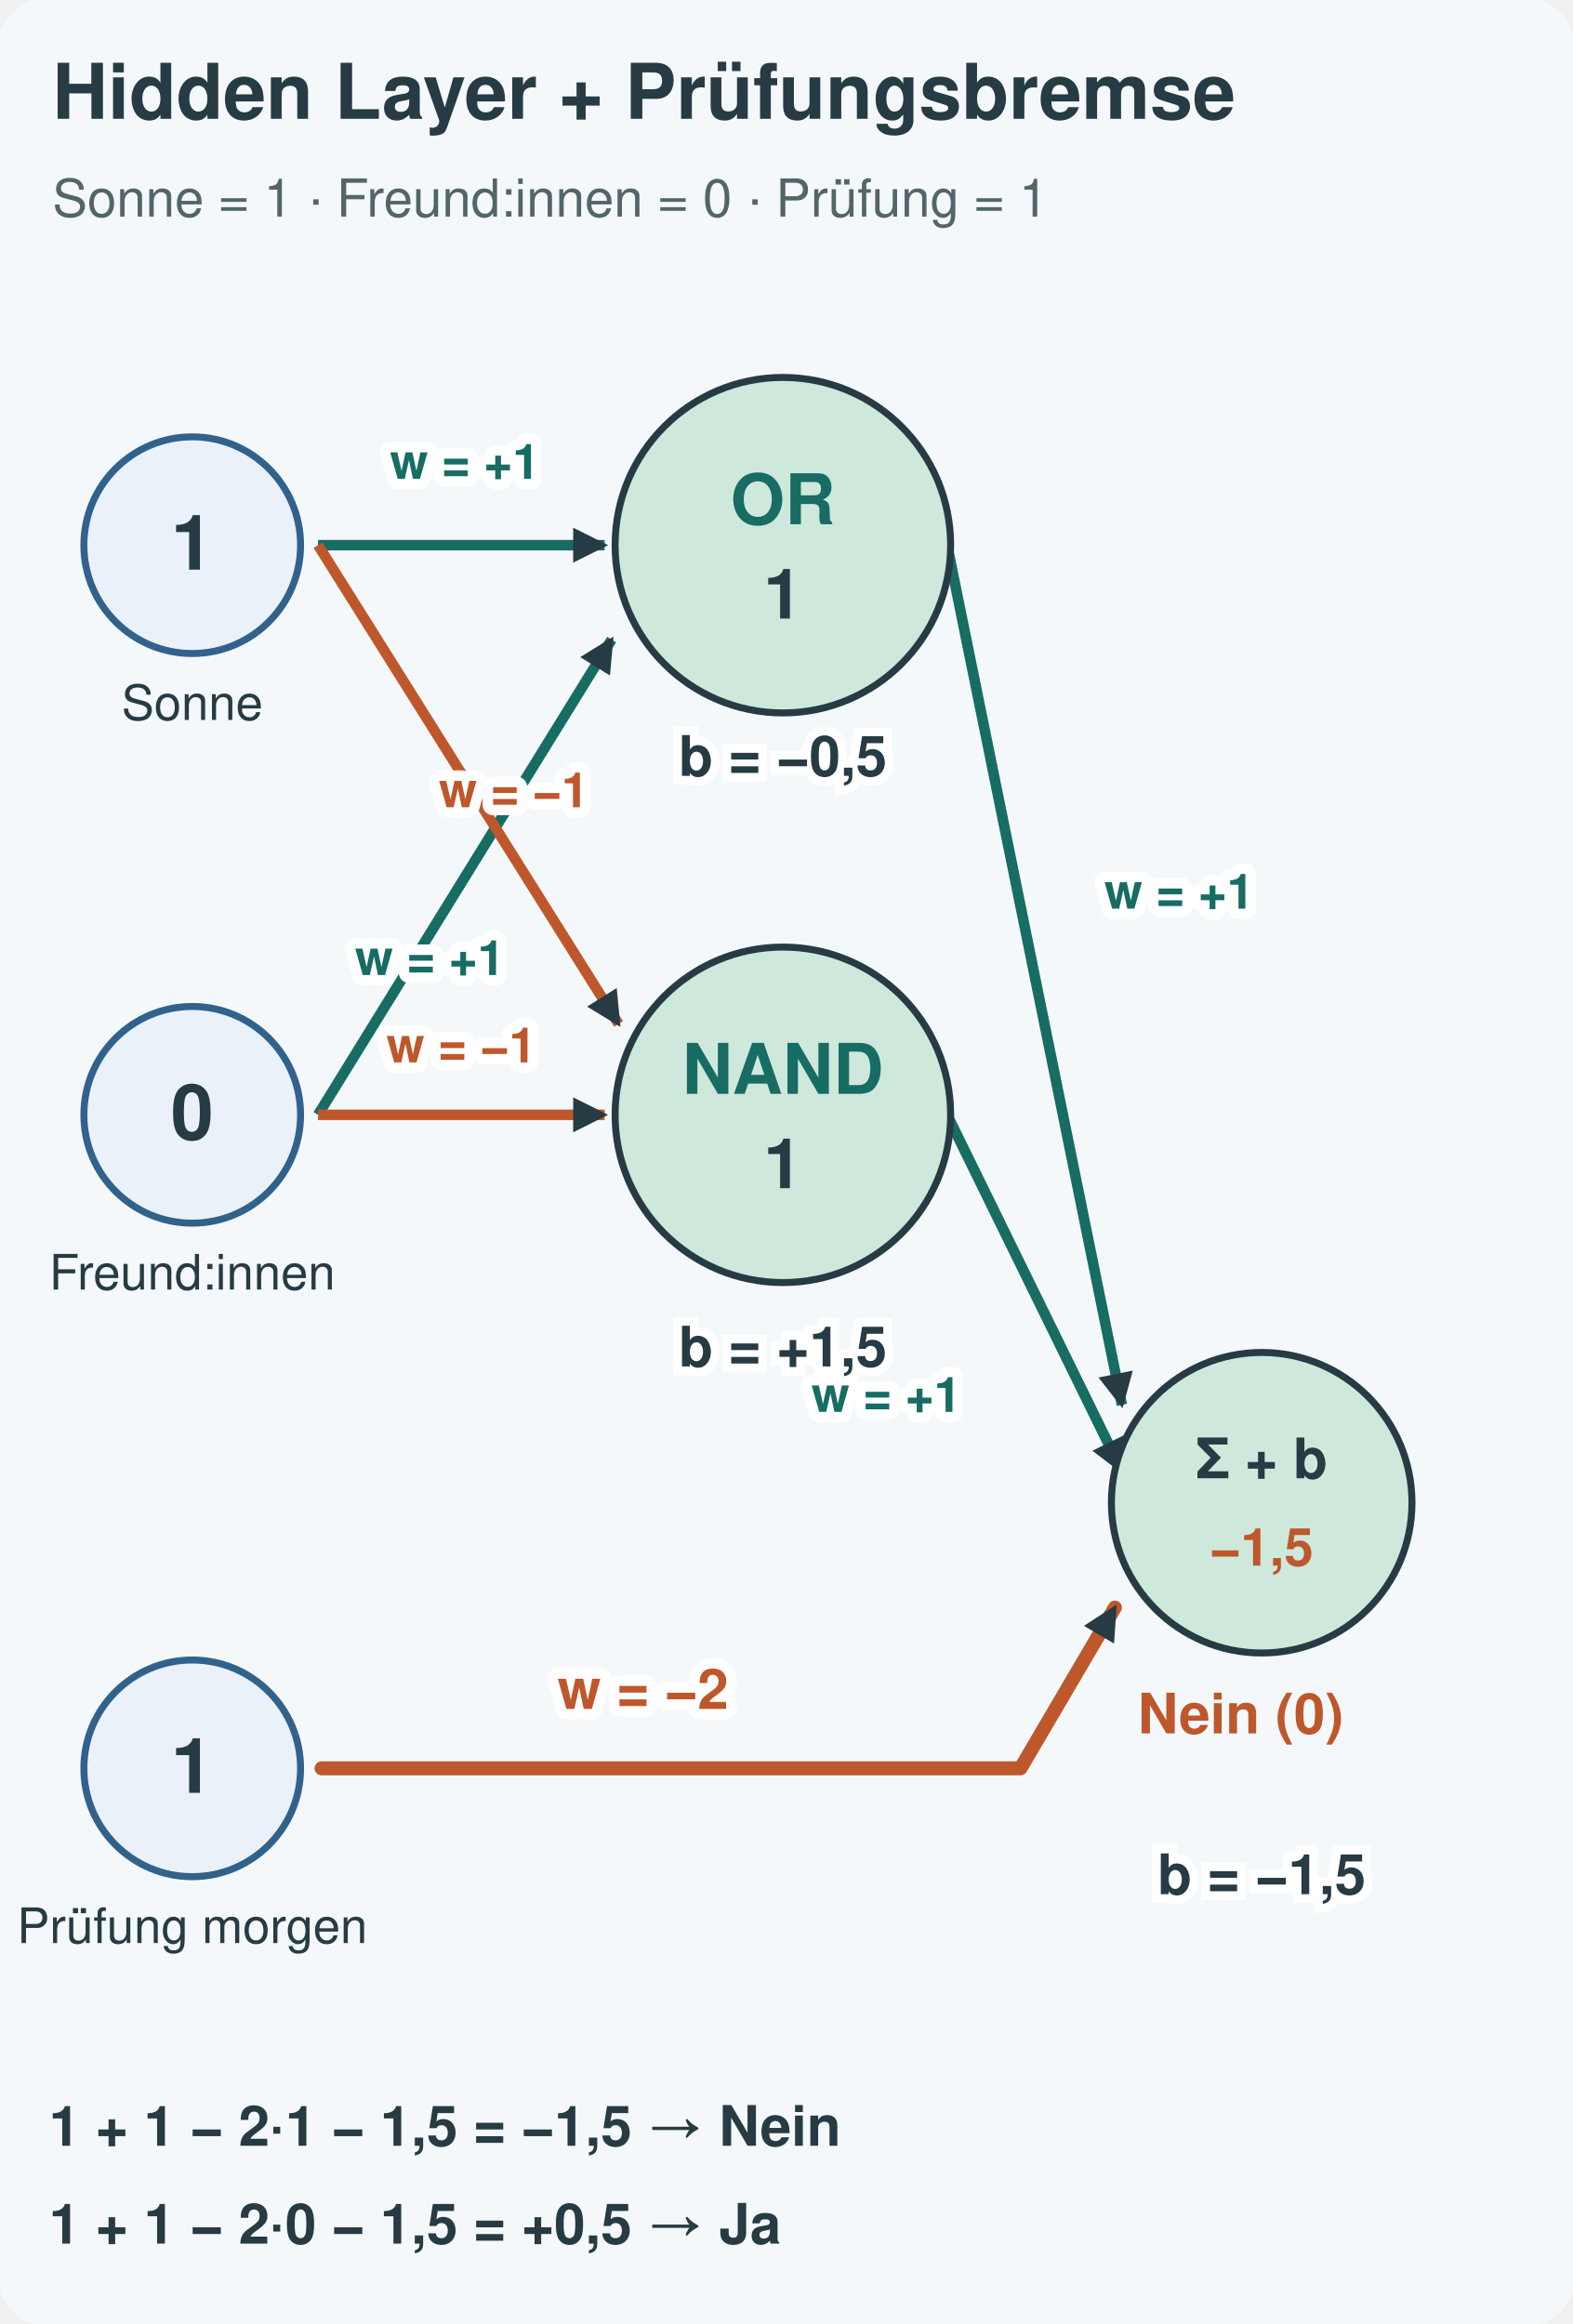
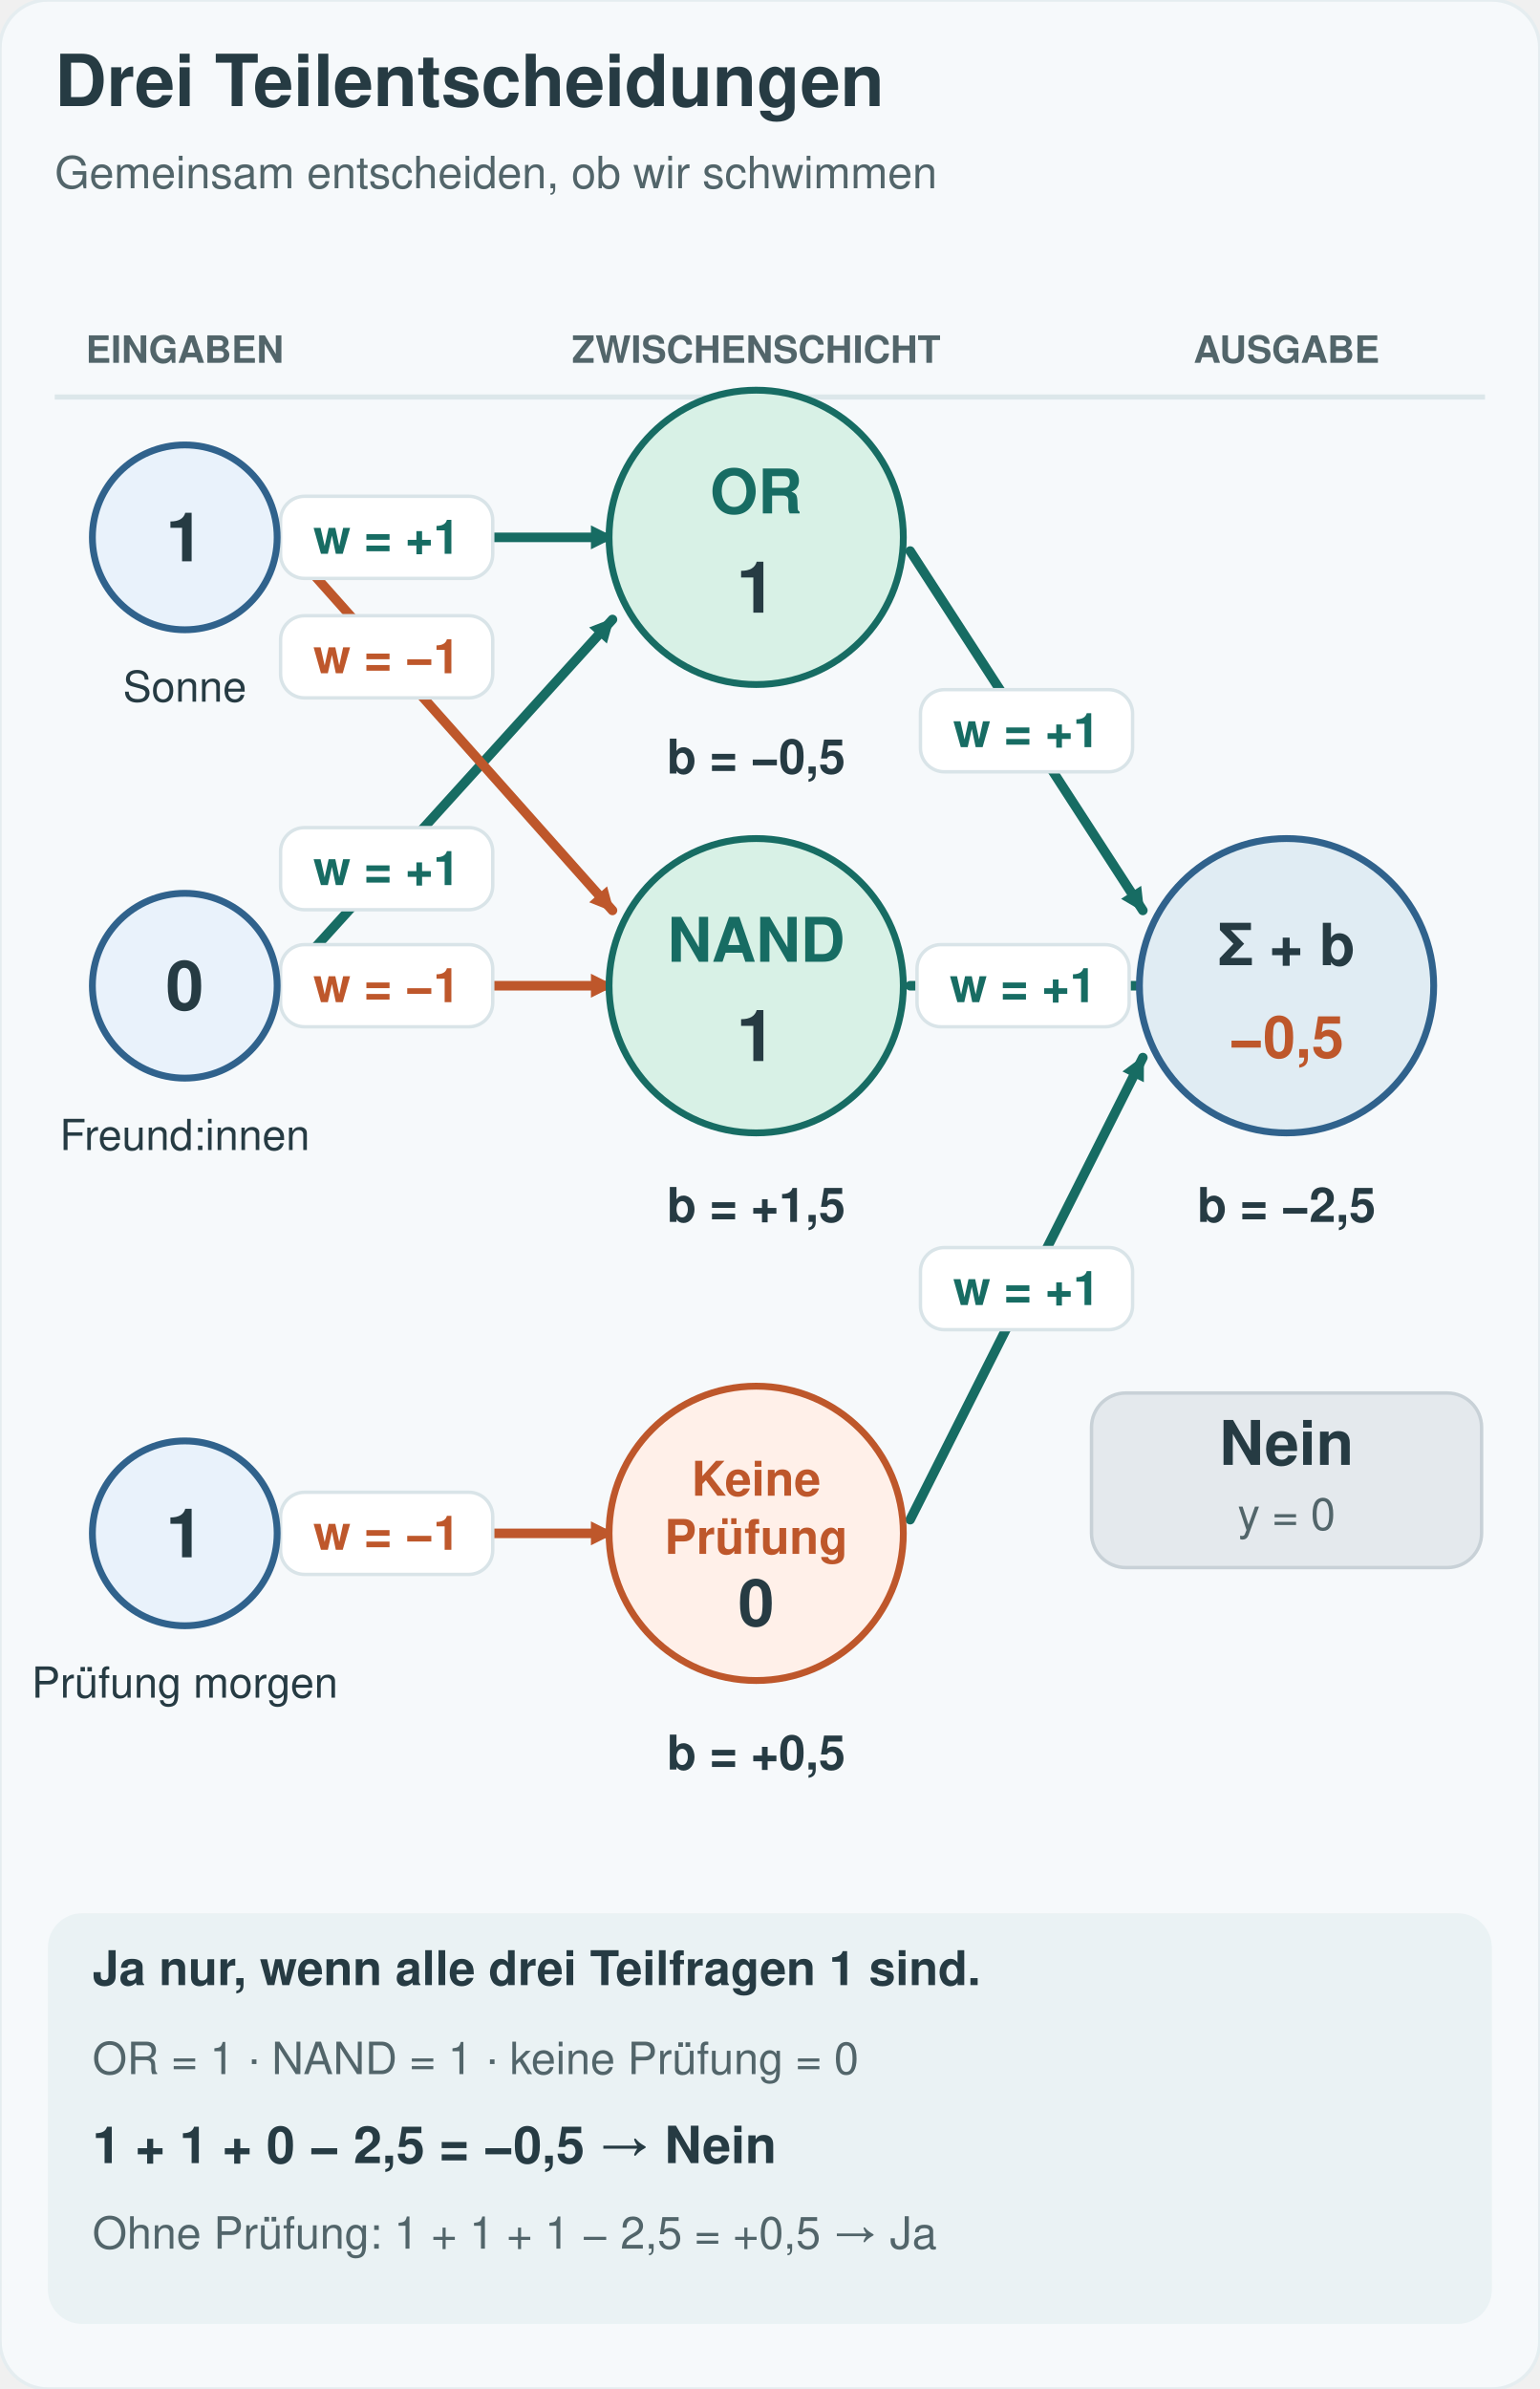
- <svg xmlns="http://www.w3.org/2000/svg" width="450" height="665" viewBox="0 0 450 665" font-family="Helvetica,Arial,sans-serif" role="img" aria-labelledby="title description">
+ <svg xmlns="http://www.w3.org/2000/svg" width="450" height="698" viewBox="0 0 450 698" font-family="Helvetica,Arial,sans-serif" role="img" aria-labelledby="title description">
  <defs>
-     <marker id="arr" markerUnits="userSpaceOnUse" viewBox="0 0 10 10" refX="9" refY="5" markerWidth="10" markerHeight="10" orient="auto">
-       <path d="M0,0 L10,5 L0,10 z" fill="#263b43" />
+     <marker id="arrPos" markerUnits="userSpaceOnUse" viewBox="0 0 10 10" refX="9" refY="5" markerWidth="7" markerHeight="7" orient="auto">
+       <path d="M0 0L10 5L0 10Z" fill="#176c63" />
+     </marker>
+     <marker id="arrNeg" markerUnits="userSpaceOnUse" viewBox="0 0 10 10" refX="9" refY="5" markerWidth="7" markerHeight="7" orient="auto">
+       <path d="M0 0L10 5L0 10Z" fill="#be572b" />
+     </marker>
+     <marker id="arrResult" markerUnits="userSpaceOnUse" viewBox="0 0 10 10" refX="9" refY="5" markerWidth="9" markerHeight="9" orient="auto">
+       <path d="M0 0L10 5L0 10Z" fill="#263b43" />
    </marker>
  </defs>
-   <rect x="0" y="0" width="450" height="665" rx="14" fill="#f4f8fa" stroke="#f4f8fa" stroke-width="1.5" />
-   <text x="15" y="34" font-size="22" fill="#263b43" font-weight="700" text-anchor="start">Hidden Layer + Prüfungsbremse</text>
-   <text x="15" y="62" font-size="15" fill="#52656a" font-weight="400" text-anchor="start">Sonne = 1 · Freund:innen = 0 · Prüfung = 1</text>
-   <line x1="91" y1="156" x2="173" y2="156" fill="none" stroke="#176c63" stroke-width="3" marker-end="url(#arr)" />
-   <line x1="91" y1="319" x2="175" y2="183" fill="none" stroke="#176c63" stroke-width="3" marker-end="url(#arr)" />
-   <line x1="91" y1="156" x2="177" y2="293" fill="none" stroke="#be572b" stroke-width="3" marker-end="url(#arr)" />
-   <line x1="91" y1="319" x2="173" y2="319" fill="none" stroke="#be572b" stroke-width="3" marker-end="url(#arr)" />
-   <line x1="271" y1="156" x2="321" y2="402" fill="none" stroke="#176c63" stroke-width="3" marker-end="url(#arr)" />
-   <line x1="271" y1="319" x2="321" y2="421" fill="none" stroke="#176c63" stroke-width="3" marker-end="url(#arr)" />
-   <path d="M 92 506 L 292 506 L 319 460" fill="none" stroke="#be572b" stroke-width="4" stroke-linejoin="round" stroke-linecap="round" marker-end="url(#arr)" />
-   <circle cx="55" cy="156" r="31" fill="#eaf1f8" stroke="#30628c" stroke-width="2" />
-   <text x="55" y="163" font-size="22" fill="#263b43" font-weight="700" text-anchor="middle">1</text>
-   <text x="55" y="206" font-size="14" fill="#263b43" font-weight="400" text-anchor="middle">Sonne</text>
-   <circle cx="55" cy="319" r="31" fill="#eaf1f8" stroke="#30628c" stroke-width="2" />
-   <text x="55" y="326" font-size="22" fill="#263b43" font-weight="700" text-anchor="middle">0</text>
-   <text x="55" y="369" font-size="14" fill="#263b43" font-weight="400" text-anchor="middle">Freund:innen</text>
-   <circle cx="55" cy="506" r="31" fill="#eaf1f8" stroke="#30628c" stroke-width="2" />
-   <text x="55" y="513" font-size="22" fill="#263b43" font-weight="700" text-anchor="middle">1</text>
-   <text x="55" y="556" font-size="14" fill="#263b43" font-weight="400" text-anchor="middle">Prüfung morgen</text>
-   <circle cx="224" cy="156" r="48" fill="#cfe8dc" stroke="#263b43" stroke-width="2" />
-   <text x="224" y="150" font-size="20" fill="#176c63" font-weight="700" text-anchor="middle">OR</text>
-   <text x="224" y="177" font-size="20" fill="#263b43" font-weight="700" text-anchor="middle">1</text>
-   <circle cx="224" cy="319" r="48" fill="#cfe8dc" stroke="#263b43" stroke-width="2" />
-   <text x="224" y="313" font-size="20" fill="#176c63" font-weight="700" text-anchor="middle">NAND</text>
-   <text x="224" y="340" font-size="20" fill="#263b43" font-weight="700" text-anchor="middle">1</text>
-   <circle cx="361" cy="430" r="43" fill="#cfe8dc" stroke="#263b43" stroke-width="2" />
-   <text x="361" y="423" font-size="16" fill="#263b43" font-weight="700" text-anchor="middle">Σ + b</text>
-   <text x="361" y="448" font-size="15" fill="#be572b" font-weight="700" text-anchor="middle">−1,5</text>
-   <text x="355" y="496" font-size="16" fill="#be572b" font-weight="700" text-anchor="middle">Nein (0)</text>
-   <text x="14" y="614" font-size="16" fill="#263b43" font-weight="700" text-anchor="start">1 + 1 − 2·1 − 1,5 = −1,5  →  Nein</text>
-   <text x="14" y="642" font-size="16" fill="#263b43" font-weight="700" text-anchor="start">1 + 1 − 2·0 − 1,5 = +0,5  →  Ja</text>
-   <text class="line-weight" x="133" y="137" font-size="14" fill="#176c63" font-weight="700" text-anchor="middle" paint-order="stroke" stroke="#fff" stroke-width="6" stroke-linejoin="round">w = +1</text>
-   <text class="line-weight" x="123" y="279" font-size="14" fill="#176c63" font-weight="700" text-anchor="middle" paint-order="stroke" stroke="#fff" stroke-width="6" stroke-linejoin="round">w = +1</text>
-   <text class="line-weight" x="147" y="231" font-size="14" fill="#be572b" font-weight="700" text-anchor="middle" paint-order="stroke" stroke="#fff" stroke-width="6" stroke-linejoin="round">w = −1</text>
-   <text class="line-weight" x="132" y="304" font-size="14" fill="#be572b" font-weight="700" text-anchor="middle" paint-order="stroke" stroke="#fff" stroke-width="6" stroke-linejoin="round">w = −1</text>
-   <text class="line-weight" x="316" y="260" font-size="14" fill="#176c63" font-weight="700" text-anchor="start" paint-order="stroke" stroke="#fff" stroke-width="6" stroke-linejoin="round">w = +1</text>
-   <text class="line-weight" x="275" y="404" font-size="14" fill="#176c63" font-weight="700" text-anchor="end" paint-order="stroke" stroke="#fff" stroke-width="6" stroke-linejoin="round">w = +1</text>
-   <text class="line-weight" x="184" y="489" font-size="16" fill="#be572b" font-weight="700" text-anchor="middle" paint-order="stroke" stroke="#fff" stroke-width="6" stroke-linejoin="round">w = −2</text>
-   <text class="neuron-bias" x="224" y="222" font-size="16" fill="#263b43" font-weight="700" text-anchor="middle" paint-order="stroke" stroke="#fff" stroke-width="5">b = −0,5</text>
-   <text class="neuron-bias" x="224" y="391" font-size="16" fill="#263b43" font-weight="700" text-anchor="middle" paint-order="stroke" stroke="#fff" stroke-width="5">b = +1,5</text>
-   <text class="neuron-bias" x="361" y="542" font-size="16" fill="#263b43" font-weight="700" text-anchor="middle" paint-order="stroke" stroke="#fff" stroke-width="5">b = −1,5</text>
+   <rect x="0" y="0" width="450" height="698" rx="14" fill="#f6f9fb" stroke="#e5edf0" />
+   <text x="16" y="31" font-size="21" fill="#263b43" font-weight="700" text-anchor="start">Drei Teilentscheidungen</text>
+   <text x="16" y="55" font-size="13" fill="#52656a" font-weight="400" text-anchor="start">Gemeinsam entscheiden, ob wir schwimmen</text>
+   <text x="54" y="106" font-size="11" fill="#52656a" font-weight="700" text-anchor="middle">EINGABEN</text>
+   <text x="221" y="106" font-size="11" fill="#52656a" font-weight="700" text-anchor="middle">ZWISCHENSCHICHT</text>
+   <text x="376" y="106" font-size="11" fill="#52656a" font-weight="700" text-anchor="middle">AUSGABE</text>
+   <line x1="16" y1="116" x2="434" y2="116" stroke="#dce7ea" stroke-width="1.5" />
+   <line class="network-edge" data-edge="s-or" x1="82" y1="157" x2="179" y2="157" fill="none" stroke="#176c63" stroke-width="2.8" stroke-linecap="round" marker-end="url(#arrPos)" />
+   <line class="network-edge" data-edge="f-or" x1="82" y1="288" x2="179" y2="181" fill="none" stroke="#176c63" stroke-width="2.8" stroke-linecap="round" marker-end="url(#arrPos)" />
+   <line class="network-edge" data-edge="s-nand" x1="82" y1="157" x2="179" y2="266" fill="none" stroke="#be572b" stroke-width="2.8" stroke-linecap="round" marker-end="url(#arrNeg)" />
+   <line class="network-edge" data-edge="f-nand" x1="82" y1="288" x2="179" y2="288" fill="none" stroke="#be572b" stroke-width="2.8" stroke-linecap="round" marker-end="url(#arrNeg)" />
+   <line class="network-edge" data-edge="p-no_exam" x1="82" y1="448" x2="179" y2="448" fill="none" stroke="#be572b" stroke-width="2.8" stroke-linecap="round" marker-end="url(#arrNeg)" />
+   <line class="network-edge" data-edge="or-out" x1="266" y1="161" x2="334" y2="266" fill="none" stroke="#176c63" stroke-width="2.8" stroke-linecap="round" marker-end="url(#arrPos)" />
+   <line class="network-edge" data-edge="nand-out" x1="266" y1="288" x2="332" y2="288" fill="none" stroke="#176c63" stroke-width="2.8" stroke-linecap="round" marker-end="url(#arrPos)" />
+   <line class="network-edge" data-edge="no_exam-out" x1="266" y1="444" x2="334" y2="309" fill="none" stroke="#176c63" stroke-width="2.8" stroke-linecap="round" marker-end="url(#arrPos)" />
+   <rect x="82" y="145" width="62" height="24" rx="7" fill="#ffffff" stroke="#d9e4e8" />
+   <text class="line-weight" x="113" y="161.8" font-size="14" fill="#176c63" font-weight="700" text-anchor="middle" data-edge="s-or">w = +1</text>
+   <rect x="82" y="241.8" width="62" height="24" rx="7" fill="#ffffff" stroke="#d9e4e8" />
+   <text class="line-weight" x="113" y="258.6" font-size="14" fill="#176c63" font-weight="700" text-anchor="middle" data-edge="f-or">w = +1</text>
+   <rect x="82" y="179.9" width="62" height="24" rx="7" fill="#ffffff" stroke="#d9e4e8" />
+   <text class="line-weight" x="113" y="196.7" font-size="14" fill="#be572b" font-weight="700" text-anchor="middle" data-edge="s-nand">w = −1</text>
+   <rect x="82" y="276" width="62" height="24" rx="7" fill="#ffffff" stroke="#d9e4e8" />
+   <text class="line-weight" x="113" y="292.8" font-size="14" fill="#be572b" font-weight="700" text-anchor="middle" data-edge="f-nand">w = −1</text>
+   <rect x="82" y="436" width="62" height="24" rx="7" fill="#ffffff" stroke="#d9e4e8" />
+   <text class="line-weight" x="113" y="452.8" font-size="14" fill="#be572b" font-weight="700" text-anchor="middle" data-edge="p-no_exam">w = −1</text>
+   <rect x="269" y="201.5" width="62" height="24" rx="7" fill="#ffffff" stroke="#d9e4e8" />
+   <text class="line-weight" x="300" y="218.3" font-size="14" fill="#176c63" font-weight="700" text-anchor="middle" data-edge="or-out">w = +1</text>
+   <rect x="268" y="276" width="62" height="24" rx="7" fill="#ffffff" stroke="#d9e4e8" />
+   <text class="line-weight" x="299" y="292.8" font-size="14" fill="#176c63" font-weight="700" text-anchor="middle" data-edge="nand-out">w = +1</text>
+   <rect x="269" y="364.5" width="62" height="24" rx="7" fill="#ffffff" stroke="#d9e4e8" />
+   <text class="line-weight" x="300" y="381.3" font-size="14" fill="#176c63" font-weight="700" text-anchor="middle" data-edge="no_exam-out">w = +1</text>
+   <circle data-node="s" cx="54" cy="157" r="27" fill="#e9f2fb" stroke="#30628c" stroke-width="2" />
+   <text x="54" y="164" font-size="20" fill="#263b43" font-weight="700" text-anchor="middle">1</text>
+   <text x="54" y="205" font-size="12.5" fill="#263b43" font-weight="400" text-anchor="middle">Sonne</text>
+   <circle data-node="f" cx="54" cy="288" r="27" fill="#e9f2fb" stroke="#30628c" stroke-width="2" />
+   <text x="54" y="295" font-size="20" fill="#263b43" font-weight="700" text-anchor="middle">0</text>
+   <text x="54" y="336" font-size="12.5" fill="#263b43" font-weight="400" text-anchor="middle">Freund:innen</text>
+   <circle data-node="p" cx="54" cy="448" r="27" fill="#e9f2fb" stroke="#30628c" stroke-width="2" />
+   <text x="54" y="455" font-size="20" fill="#263b43" font-weight="700" text-anchor="middle">1</text>
+   <text x="54" y="496" font-size="12.5" fill="#263b43" font-weight="400" text-anchor="middle">Prüfung morgen</text>
+   <circle data-node="or" cx="221" cy="157" r="43" fill="#d8f1e6" stroke="#176c63" stroke-width="2" />
+   <text x="221" y="150" font-size="18" fill="#176c63" font-weight="700" text-anchor="middle">OR</text>
+   <text x="221" y="179" font-size="21" fill="#263b43" font-weight="700" text-anchor="middle">1</text>
+   <circle data-node="nand" cx="221" cy="288" r="43" fill="#d8f1e6" stroke="#176c63" stroke-width="2" />
+   <text x="221" y="281" font-size="18" fill="#176c63" font-weight="700" text-anchor="middle">NAND</text>
+   <text x="221" y="310" font-size="21" fill="#263b43" font-weight="700" text-anchor="middle">1</text>
+   <circle data-node="no_exam" cx="221" cy="448" r="43" fill="#fff0e9" stroke="#be572b" stroke-width="2" />
+   <text x="221" y="437" font-size="14" fill="#be572b" font-weight="700" text-anchor="middle">Keine</text>
+   <text x="221" y="454" font-size="14" fill="#be572b" font-weight="700" text-anchor="middle">Prüfung</text>
+   <text x="221" y="475" font-size="19" fill="#263b43" font-weight="700" text-anchor="middle">0</text>
+   <circle data-node="out" cx="376" cy="288" r="43" fill="#e0ecf3" stroke="#30628c" stroke-width="2" />
+   <text x="376" y="282" font-size="17" fill="#263b43" font-weight="700" text-anchor="middle">Σ + b</text>
+   <text x="376" y="309" font-size="17" fill="#be572b" font-weight="700" text-anchor="middle">−0,5</text>
+   <text class="neuron-bias" x="221" y="226" font-size="14" fill="#263b43" font-weight="700" text-anchor="middle" data-node="or">b = −0,5</text>
+   <text class="neuron-bias" x="221" y="357" font-size="14" fill="#263b43" font-weight="700" text-anchor="middle" data-node="nand">b = +1,5</text>
+   <text class="neuron-bias" x="221" y="517" font-size="14" fill="#263b43" font-weight="700" text-anchor="middle" data-node="no_exam">b = +0,5</text>
+   <text class="neuron-bias" x="376" y="357" font-size="14" fill="#263b43" font-weight="700" text-anchor="middle" data-node="out">b = −2,5</text>
+   <rect x="319" y="407" width="114" height="51" rx="10" fill="#e4e9ed" stroke="#c8d1d7" />
+   <text x="376" y="428" font-size="18" fill="#263b43" font-weight="700" text-anchor="middle">Nein</text>
+   <text x="376" y="447" font-size="13" fill="#52656a" font-weight="400" text-anchor="middle">y = 0</text>
+   <rect x="14" y="559" width="422" height="120" rx="10" fill="#eaf2f4" stroke="none" />
+   <text x="27" y="580" font-size="14" fill="#263b43" font-weight="700" text-anchor="start">Ja nur, wenn alle drei Teilfragen 1 sind.</text>
+   <text x="27" y="606" font-size="13" fill="#52656a" font-weight="400" text-anchor="start">OR = 1 · NAND = 1 · keine Prüfung = 0</text>
+   <text x="27" y="632" font-size="15" fill="#263b43" font-weight="700" text-anchor="start">1 + 1 + 0 − 2,5 = −0,5  →  Nein</text>
+   <text x="27" y="657" font-size="13" fill="#52656a" font-weight="400" text-anchor="start">Ohne Prüfung: 1 + 1 + 1 − 2,5 = +0,5 → Ja</text>
</svg>
